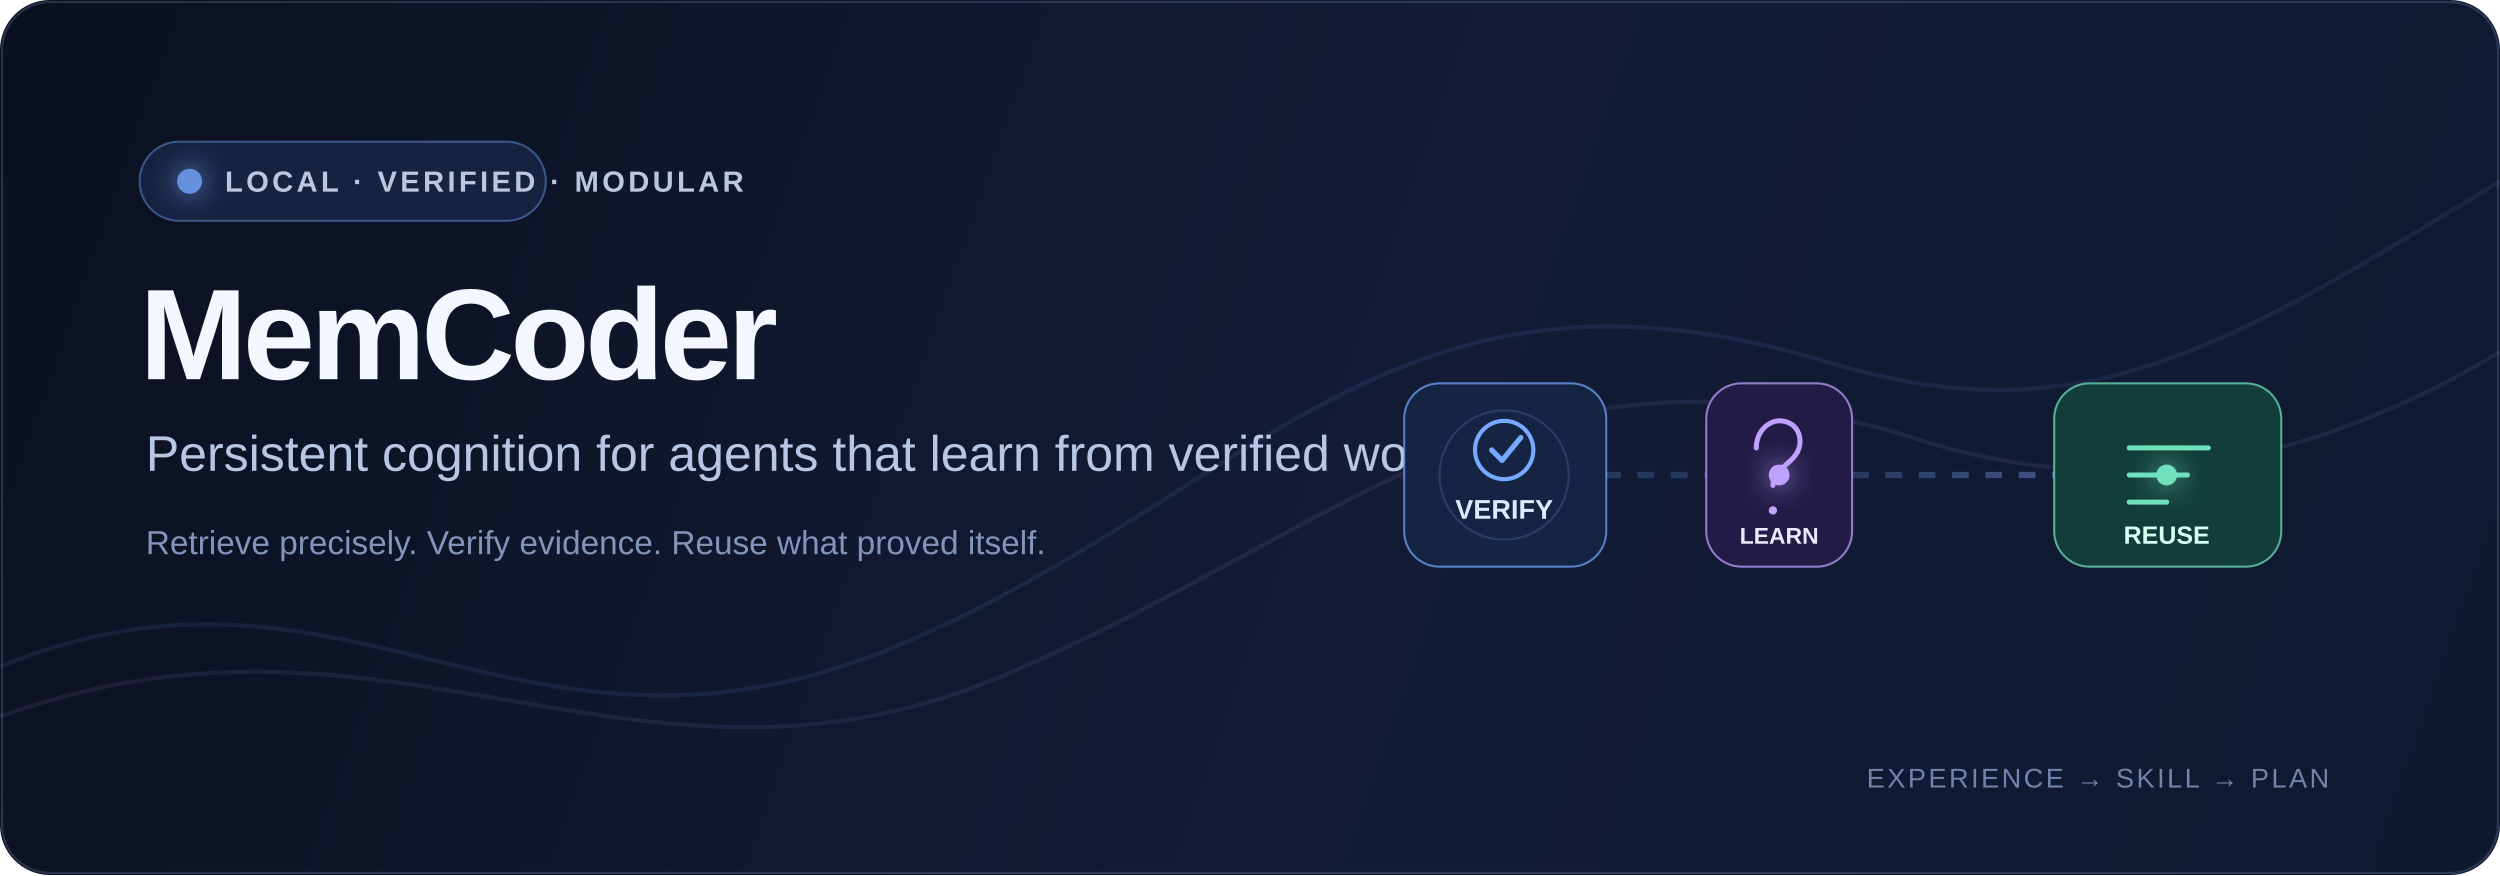
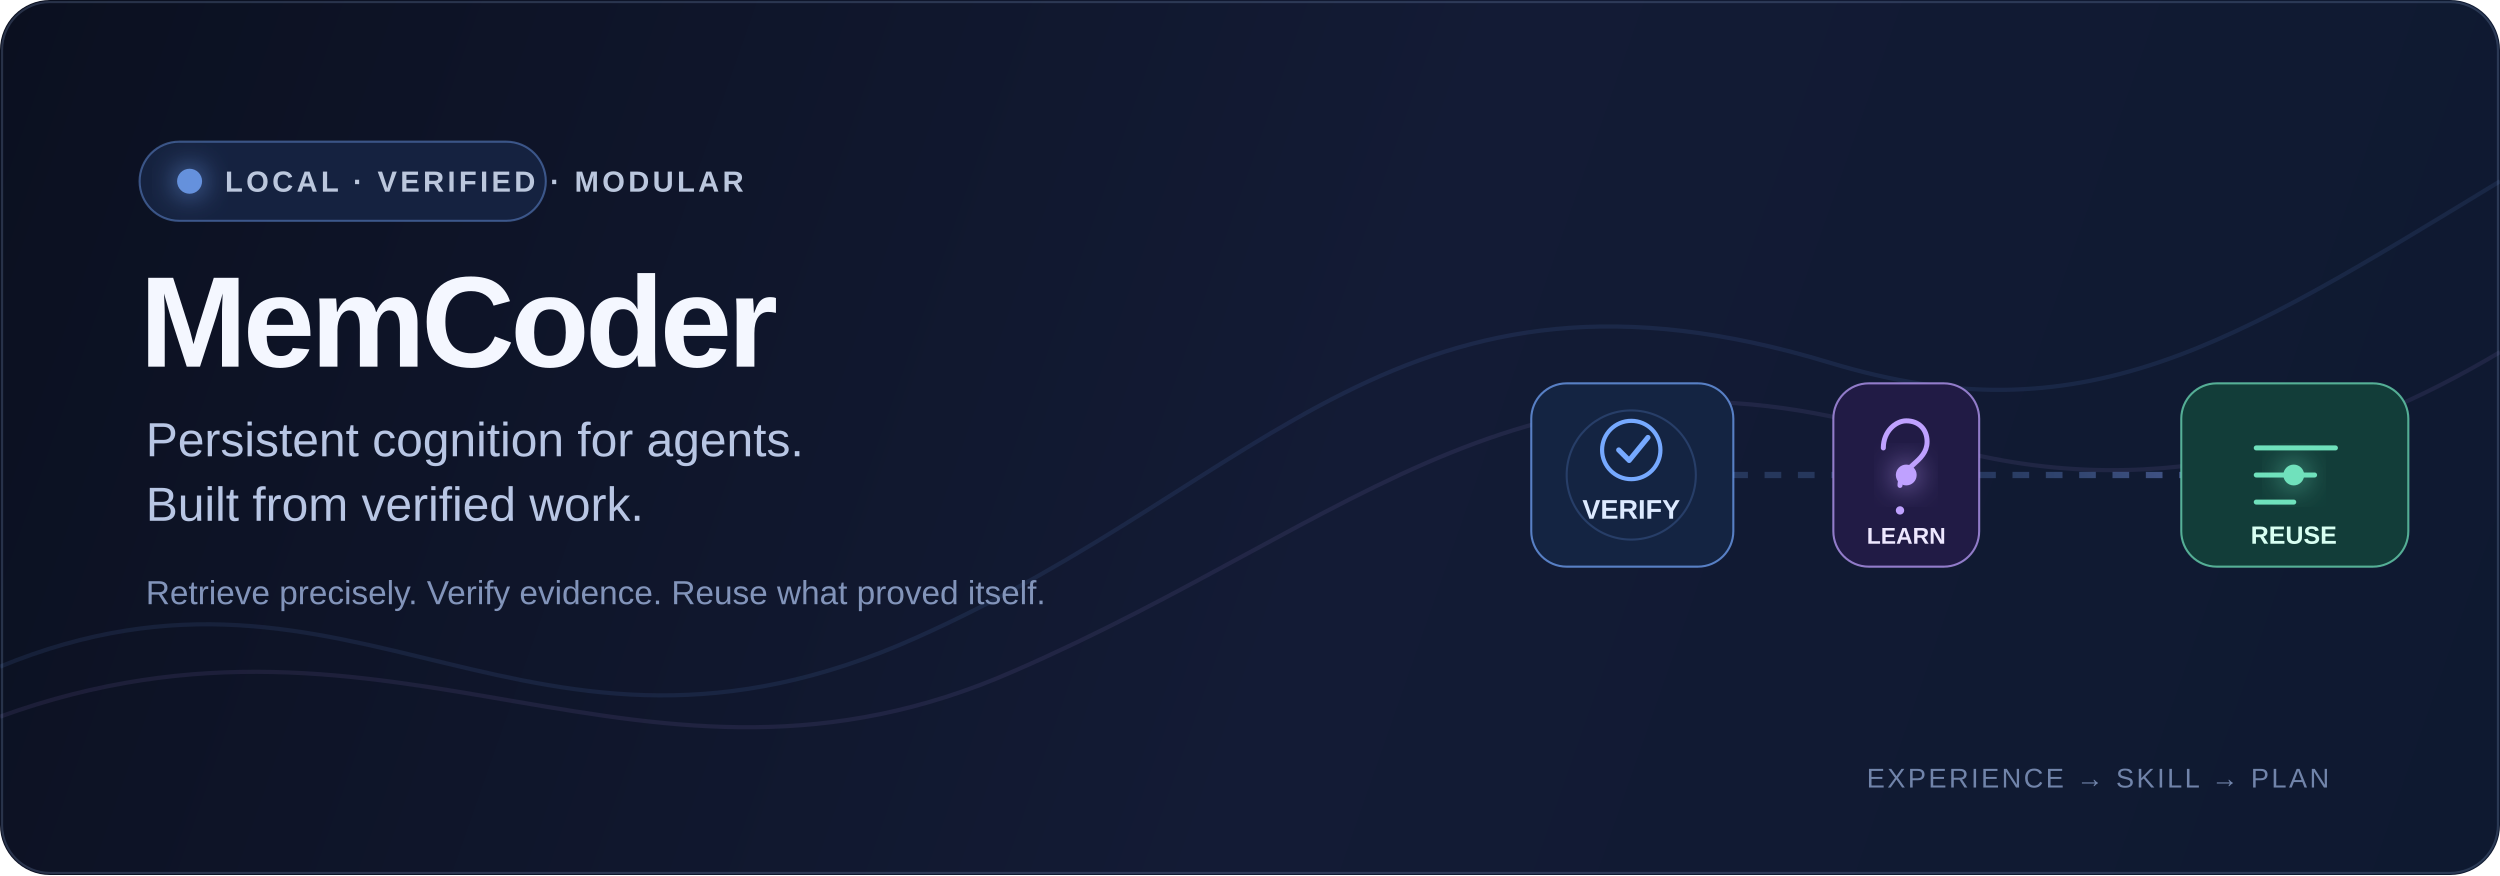
<svg xmlns="http://www.w3.org/2000/svg" width="1200" height="420" viewBox="0 0 1200 420" fill="none" role="img" aria-labelledby="title desc">
  <defs>
    <linearGradient id="bg" x1="0" y1="0" x2="1200" y2="420" gradientUnits="userSpaceOnUse">
      <stop stop-color="#0B1020" />
      <stop offset="0.54" stop-color="#131B35" />
      <stop offset="1" stop-color="#0E1930" />
    </linearGradient>
    <linearGradient id="line" x1="210" y1="0" x2="1000" y2="0" gradientUnits="userSpaceOnUse">
      <stop stop-color="#76A9FF" stop-opacity=".2" />
      <stop offset=".5" stop-color="#BFA1FF" />
      <stop offset="1" stop-color="#6FE1BC" stop-opacity=".25" />
    </linearGradient>
    <filter id="glow" x="-100%" y="-100%" width="300%" height="300%">
      <feGaussianBlur stdDeviation="7" result="blur" />
      <feMerge>
        <feMergeNode in="blur" />
        <feMergeNode in="SourceGraphic" />
      </feMerge>
    </filter>
  </defs>
  <rect width="1200" height="420" rx="24" fill="url(#bg)" />
  <rect x="1" y="1" width="1198" height="418" rx="23" stroke="#8EA8D5" stroke-opacity=".22" />
  <path d="M0 320C170 250 253 390 440 306C608 231 673 112 878 174C1000 211 1070 166 1200 87" stroke="#76A9FF" stroke-opacity=".10" stroke-width="2" />
  <path d="M0 344C190 275 308 401 487 322C652 250 735 152 921 211C1031 246 1126 213 1200 169" stroke="#BFA1FF" stroke-opacity=".09" stroke-width="2" />
  <g opacity=".84">
    <rect x="67" y="68" width="195" height="38" rx="19" fill="#172545" stroke="#76A9FF" stroke-opacity=".5" />
    <circle cx="91" cy="87" r="6" fill="#76A9FF" filter="url(#glow)">
      <animate attributeName="opacity" values=".35;1;.35" dur="2.4s" repeatCount="indefinite" />
    </circle>
    <text x="108" y="92" fill="#DCE9FF" font-family="Arial, sans-serif" font-size="14" font-weight="700" letter-spacing="1.6">LOCAL · VERIFIED · MODULAR</text>
  </g>
-   <text x="67" y="182" fill="#F4F7FF" font-family="Arial, sans-serif" font-size="62" font-weight="700" letter-spacing="-2">MemCoder</text>
-   <text x="70" y="226" fill="#B8C6E4" font-family="Arial, sans-serif" font-size="24">Persistent cognition for agents that learn from verified work.</text>
-   <text x="70" y="266" fill="#8294BA" font-family="Arial, sans-serif" font-size="16">Retrieve precisely. Verify evidence. Reuse what proved itself.</text>
-   <g transform="translate(674 104)">
+   <text x="67" y="176" fill="#F4F7FF" font-family="Arial, sans-serif" font-size="62" font-weight="700" letter-spacing="-2">MemCoder</text>
+   <text x="70" y="219" fill="#B8C6E4" font-family="Arial, sans-serif" font-size="23">Persistent cognition for agents.</text>
+   <text x="70" y="250" fill="#B8C6E4" font-family="Arial, sans-serif" font-size="23">Built from verified work.</text>
+   <text x="70" y="290" fill="#8294BA" font-family="Arial, sans-serif" font-size="16">Retrieve precisely. Verify evidence. Reuse what proved itself.</text>
+   <g transform="translate(735 104)">
    <path d="M48 124H145M215 124H312" stroke="url(#line)" stroke-width="3" stroke-dasharray="8 8">
      <animate attributeName="stroke-dashoffset" from="32" to="0" dur="1.8s" repeatCount="indefinite" />
    </path>
    <g>
      <rect x="0" y="80" width="97" height="88" rx="17" fill="#142442" stroke="#76A9FF" stroke-opacity=".7" />
      <circle cx="48" cy="112" r="14" stroke="#76A9FF" stroke-width="2" />
      <path d="M42 112L47 117L56 106" stroke="#76A9FF" stroke-width="2.5" stroke-linecap="round" stroke-linejoin="round" />
      <text x="48" y="145" text-anchor="middle" fill="#DDEAFF" font-family="Arial, sans-serif" font-size="13" font-weight="700">VERIFY</text>
    </g>
    <g>
      <rect x="145" y="80" width="70" height="88" rx="17" fill="#211B45" stroke="#BFA1FF" stroke-opacity=".72" />
      <path d="M169 111C169 103 175 98 180 98C186 98 190 102 190 108C190 118 177 120 177 129" stroke="#BFA1FF" stroke-width="2.4" stroke-linecap="round" />
      <circle cx="177" cy="141" r="2" fill="#BFA1FF" />
      <text x="180" y="157" text-anchor="middle" fill="#EEE8FF" font-family="Arial, sans-serif" font-size="11" font-weight="700">LEARN</text>
    </g>
    <g>
      <rect x="312" y="80" width="109" height="88" rx="17" fill="#123D39" stroke="#6FE1BC" stroke-opacity=".72" />
      <path d="M348 111H386M348 124H376M348 137H366" stroke="#6FE1BC" stroke-width="2.4" stroke-linecap="round" />
      <text x="366" y="157" text-anchor="middle" fill="#D8FFF2" font-family="Arial, sans-serif" font-size="12" font-weight="700">REUSE</text>
    </g>
    <circle cx="48" cy="124" r="31" stroke="#76A9FF" stroke-opacity=".2">
      <animate attributeName="r" values="27;39;27" dur="2.4s" repeatCount="indefinite" />
      <animate attributeName="opacity" values=".55;0;.55" dur="2.4s" repeatCount="indefinite" />
    </circle>
    <circle cx="180" cy="124" r="5" fill="#BFA1FF" filter="url(#glow)">
      <animate attributeName="opacity" values=".25;1;.25" dur="1.8s" repeatCount="indefinite" />
    </circle>
    <circle cx="366" cy="124" r="5" fill="#6FE1BC" filter="url(#glow)">
      <animate attributeName="opacity" values="1;.25;1" dur="1.8s" repeatCount="indefinite" />
    </circle>
  </g>
  <text x="1118" y="378" text-anchor="end" fill="#7184AA" font-family="Arial, sans-serif" font-size="13" letter-spacing="1.2">EXPERIENCE → SKILL → PLAN</text>
</svg>
